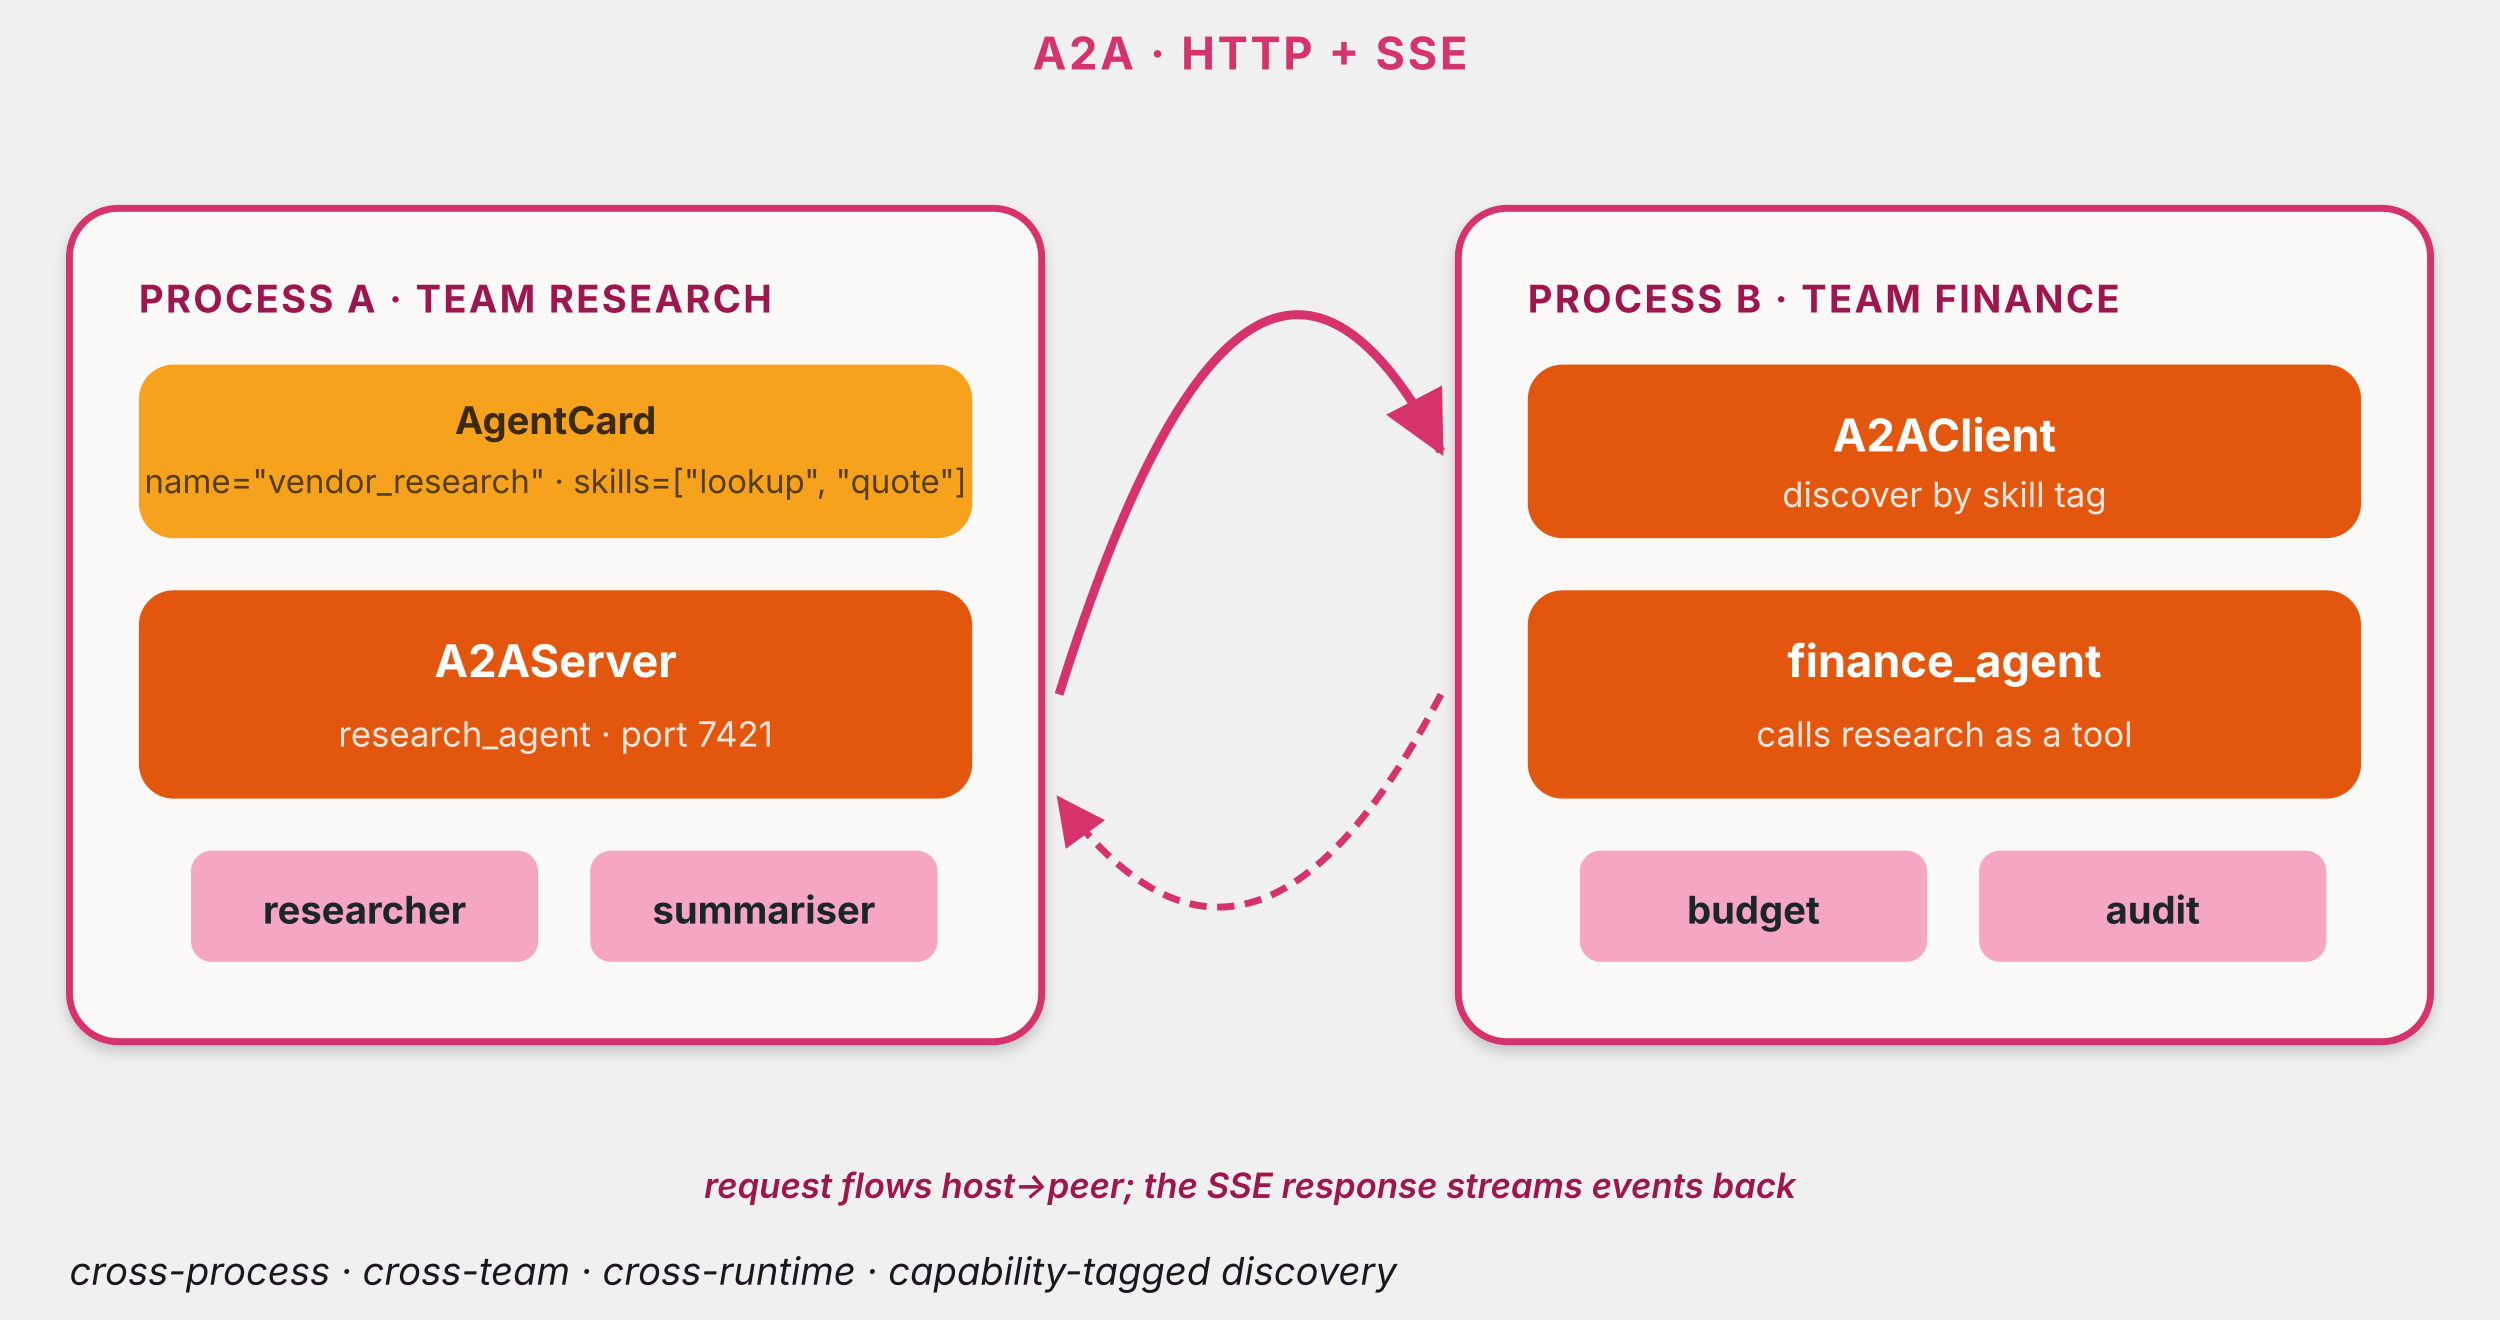
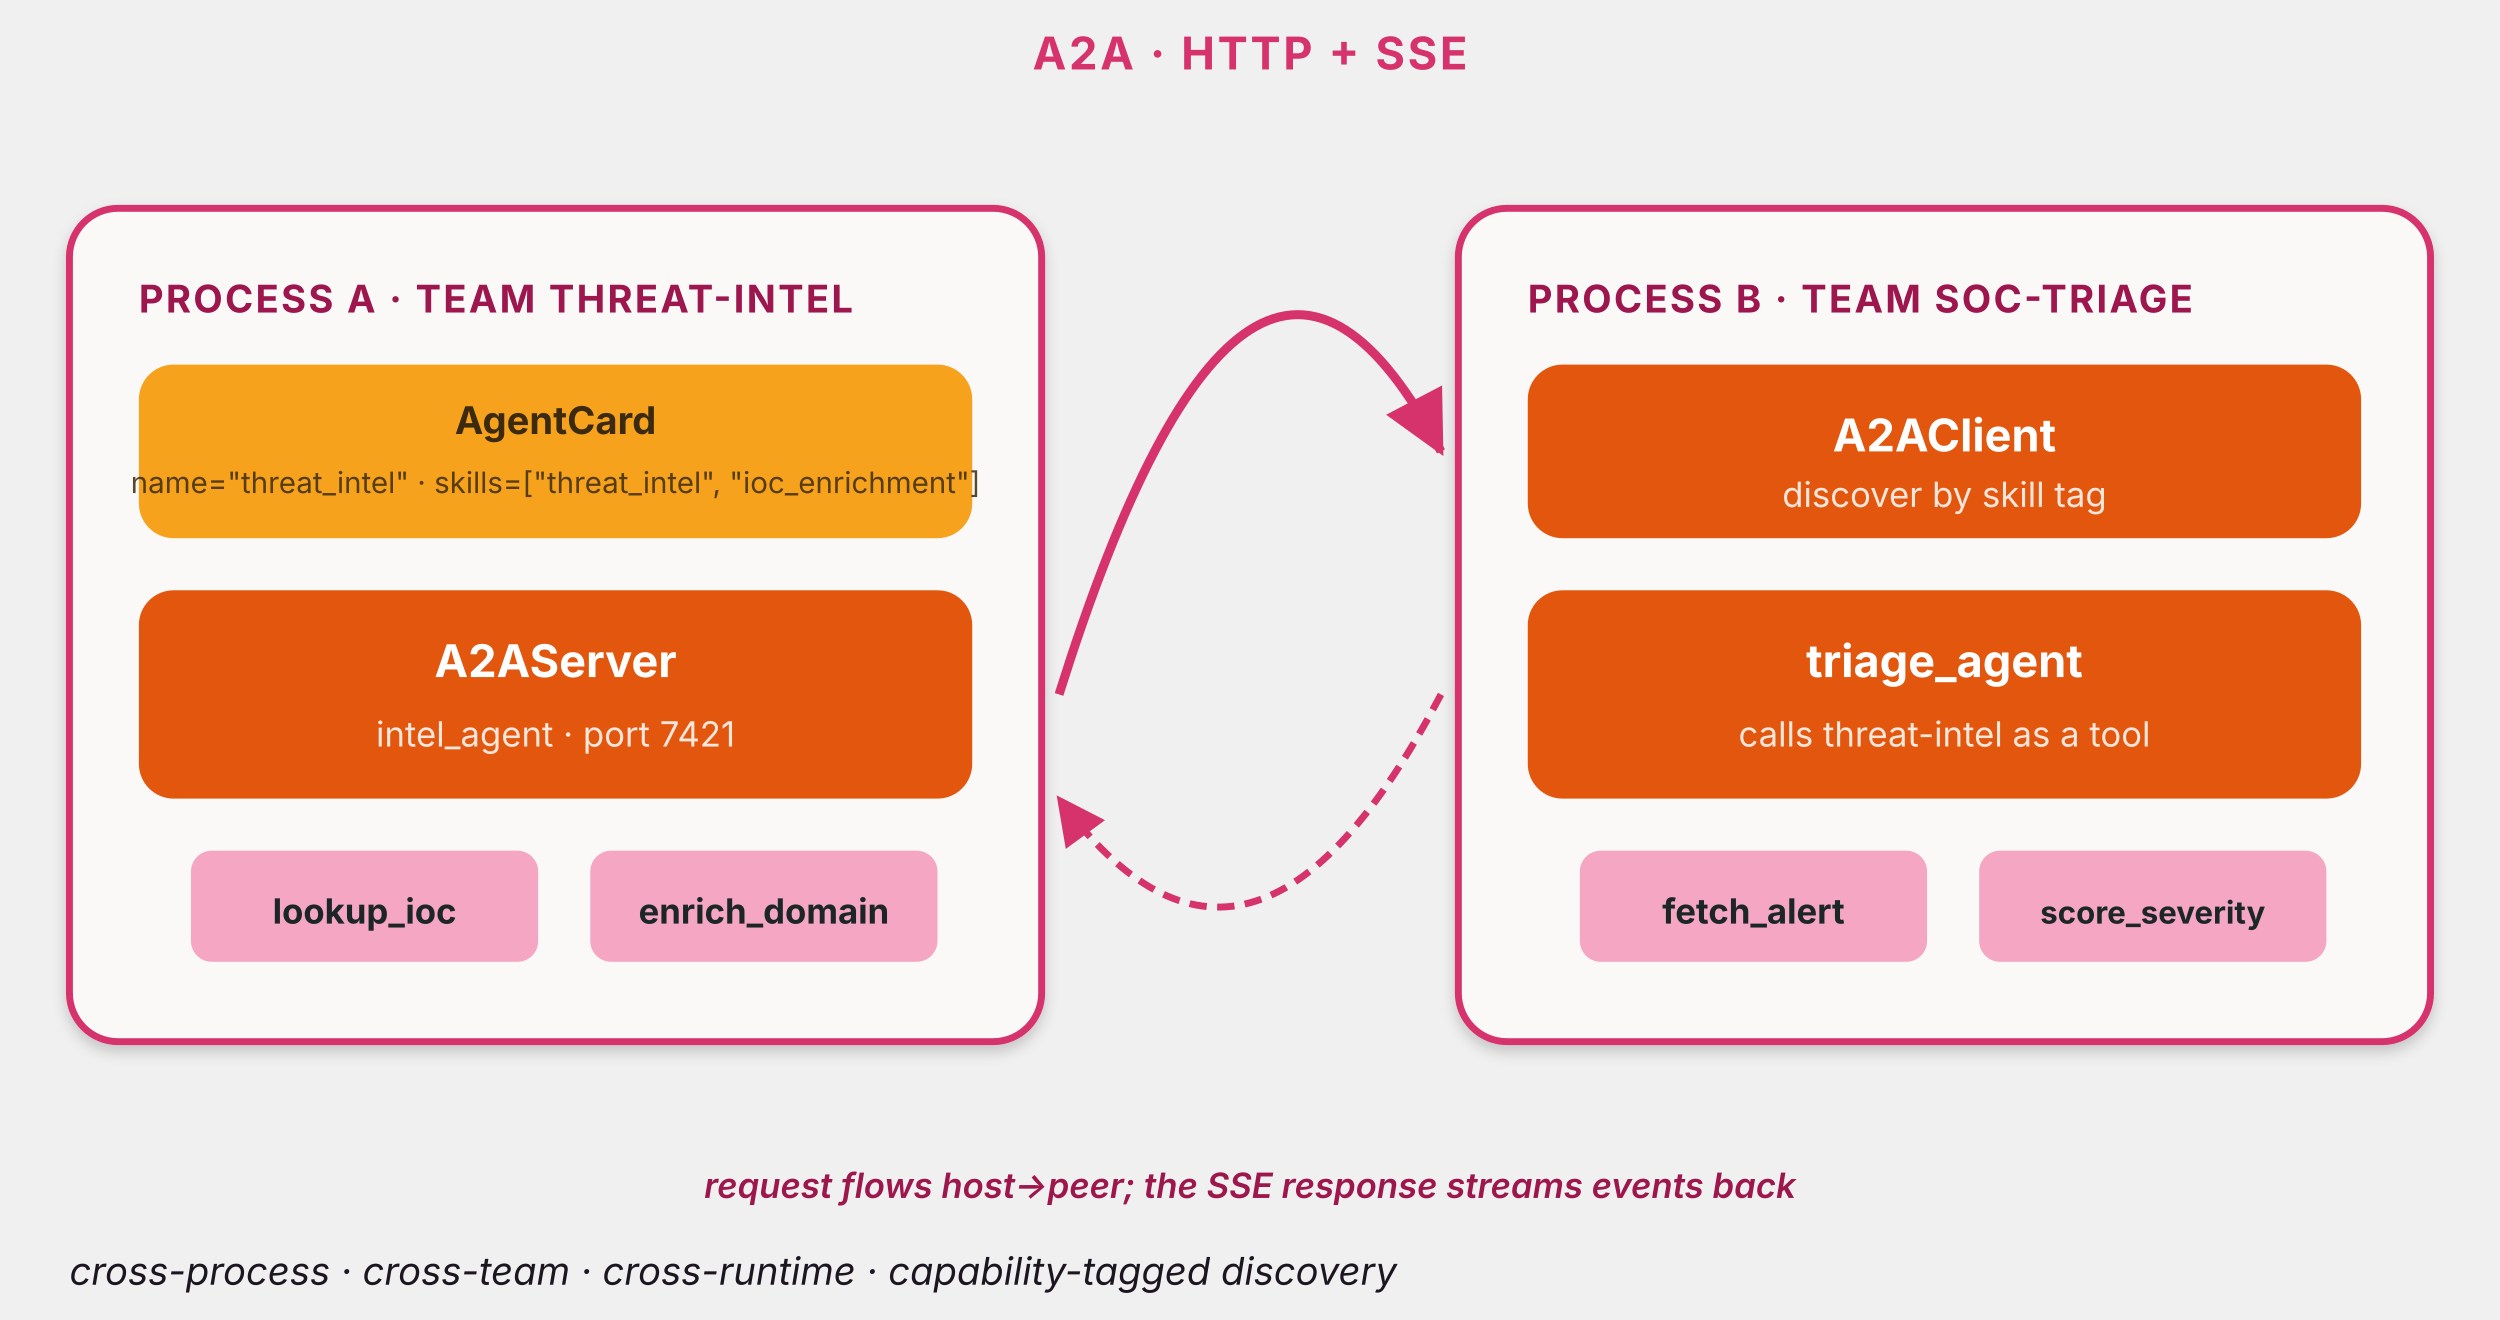
<svg xmlns="http://www.w3.org/2000/svg" viewBox="0 0 720 380" font-family="-apple-system, BlinkMacSystemFont, 'Inter', sans-serif" shape-rendering="geometricPrecision">
  <defs>
    <filter id="sh" x="-20%" y="-20%" width="140%" height="140%">
      <feGaussianBlur in="SourceAlpha" stdDeviation="2" />
      <feOffset dx="0" dy="2" result="o" />
      <feComponentTransfer>
        <feFuncA type="linear" slope="0.18" />
      </feComponentTransfer>
      <feMerge>
        <feMergeNode />
        <feMergeNode in="SourceGraphic" />
      </feMerge>
    </filter>
    <marker id="a" viewBox="0 0 12 12" refX="11" refY="6" markerWidth="7" markerHeight="7" orient="auto-start-reverse">
      <path d="M 0,0 L 12,6 L 0,12 z" fill="#D6336C" />
    </marker>
  </defs>
  <g filter="url(#sh)">
    <rect x="20" y="60" width="280" height="240" rx="14" fill="#FBF9F8" stroke="#D6336C" stroke-width="2" />
-     <text x="40" y="90" font-size="11" font-weight="700" fill="#9D174D" letter-spacing="0.06em">PROCESS A · TEAM RESEARCH</text>
+     <text x="40" y="90" font-size="11" font-weight="700" fill="#9D174D" letter-spacing="0.06em">PROCESS A · TEAM THREAT-INTEL</text>
    <rect x="40" y="105" width="240" height="50" rx="10" fill="#F7A21E" />
    <text x="160" y="125" text-anchor="middle" font-size="11" font-weight="700" fill="#3A2A0F">AgentCard</text>
-     <text x="160" y="142" text-anchor="middle" font-size="9.5" fill="#3A2A0F" opacity="0.85">name="vendor_research" · skills=["lookup", "quote"]</text>
+     <text x="160" y="142" text-anchor="middle" font-size="8.5" fill="#3A2A0F" opacity="0.85">name="threat_intel" · skills=["threat_intel", "ioc_enrichment"]</text>
    <rect x="40" y="170" width="240" height="60" rx="10" fill="#E2570E" />
    <text x="160" y="195" text-anchor="middle" font-size="13" font-weight="700" fill="#FFFFFF">A2AServer</text>
-     <text x="160" y="215" text-anchor="middle" font-size="10" fill="#FFFFFF" opacity="0.85">research_agent · port 7421</text>
+     <text x="160" y="215" text-anchor="middle" font-size="10" fill="#FFFFFF" opacity="0.85">intel_agent · port 7421</text>
    <rect x="55" y="245" width="100" height="32" rx="6" fill="#F4A6C2" />
-     <text x="105" y="266" text-anchor="middle" font-size="11" font-weight="700" fill="#1F2828">researcher</text>
+     <text x="105" y="266" text-anchor="middle" font-size="10" font-weight="700" fill="#1F2828">lookup_ioc</text>
    <rect x="170" y="245" width="100" height="32" rx="6" fill="#F4A6C2" />
-     <text x="220" y="266" text-anchor="middle" font-size="11" font-weight="700" fill="#1F2828">summariser</text>
+     <text x="220" y="266" text-anchor="middle" font-size="10" font-weight="700" fill="#1F2828">enrich_domain</text>
  </g>
  <g filter="url(#sh)">
    <rect x="420" y="60" width="280" height="240" rx="14" fill="#FBF9F8" stroke="#D6336C" stroke-width="2" />
-     <text x="440" y="90" font-size="11" font-weight="700" fill="#9D174D" letter-spacing="0.06em">PROCESS B · TEAM FINANCE</text>
+     <text x="440" y="90" font-size="11" font-weight="700" fill="#9D174D" letter-spacing="0.06em">PROCESS B · TEAM SOC-TRIAGE</text>
    <rect x="440" y="105" width="240" height="50" rx="10" fill="#E2570E" />
    <text x="560" y="130" text-anchor="middle" font-size="13" font-weight="700" fill="#FFFFFF">A2AClient</text>
    <text x="560" y="146" text-anchor="middle" font-size="10" fill="#FFFFFF" opacity="0.85">discover by skill tag</text>
    <rect x="440" y="170" width="240" height="60" rx="10" fill="#E2570E" />
-     <text x="560" y="195" text-anchor="middle" font-size="13" font-weight="700" fill="#FFFFFF">finance_agent</text>
-     <text x="560" y="215" text-anchor="middle" font-size="10" fill="#FFFFFF" opacity="0.85">calls research as a tool</text>
+     <text x="560" y="195" text-anchor="middle" font-size="13" font-weight="700" fill="#FFFFFF">triage_agent</text>
+     <text x="560" y="215" text-anchor="middle" font-size="10" fill="#FFFFFF" opacity="0.85">calls threat-intel as a tool</text>
    <rect x="455" y="245" width="100" height="32" rx="6" fill="#F4A6C2" />
-     <text x="505" y="266" text-anchor="middle" font-size="11" font-weight="700" fill="#1F2828">budget</text>
+     <text x="505" y="266" text-anchor="middle" font-size="10" font-weight="700" fill="#1F2828">fetch_alert</text>
    <rect x="570" y="245" width="100" height="32" rx="6" fill="#F4A6C2" />
-     <text x="620" y="266" text-anchor="middle" font-size="11" font-weight="700" fill="#1F2828">audit</text>
+     <text x="620" y="266" text-anchor="middle" font-size="9" font-weight="700" fill="#1F2828">score_severity</text>
  </g>
  <path d="M 305 200 Q 360 25, 415 130" stroke="#D6336C" stroke-width="2.6" fill="none" marker-end="url(#a)" />
  <path d="M 415 200 Q 360 305, 305 230" stroke="#D6336C" stroke-width="2" fill="none" stroke-dasharray="5,3" marker-end="url(#a)" />
  <text x="360" y="20" text-anchor="middle" font-size="13" font-weight="700" fill="#D6336C" letter-spacing="0.06em">A2A · HTTP + SSE</text>
  <text x="360" y="345" text-anchor="middle" font-size="10" font-weight="600" fill="#9D174D" font-style="italic">request flows host→peer; the SSE response streams events back</text>
  <text x="20" y="370" font-size="11" font-style="italic" fill="#1B1620">cross-process · cross-team · cross-runtime · capability-tagged discovery</text>
</svg>
